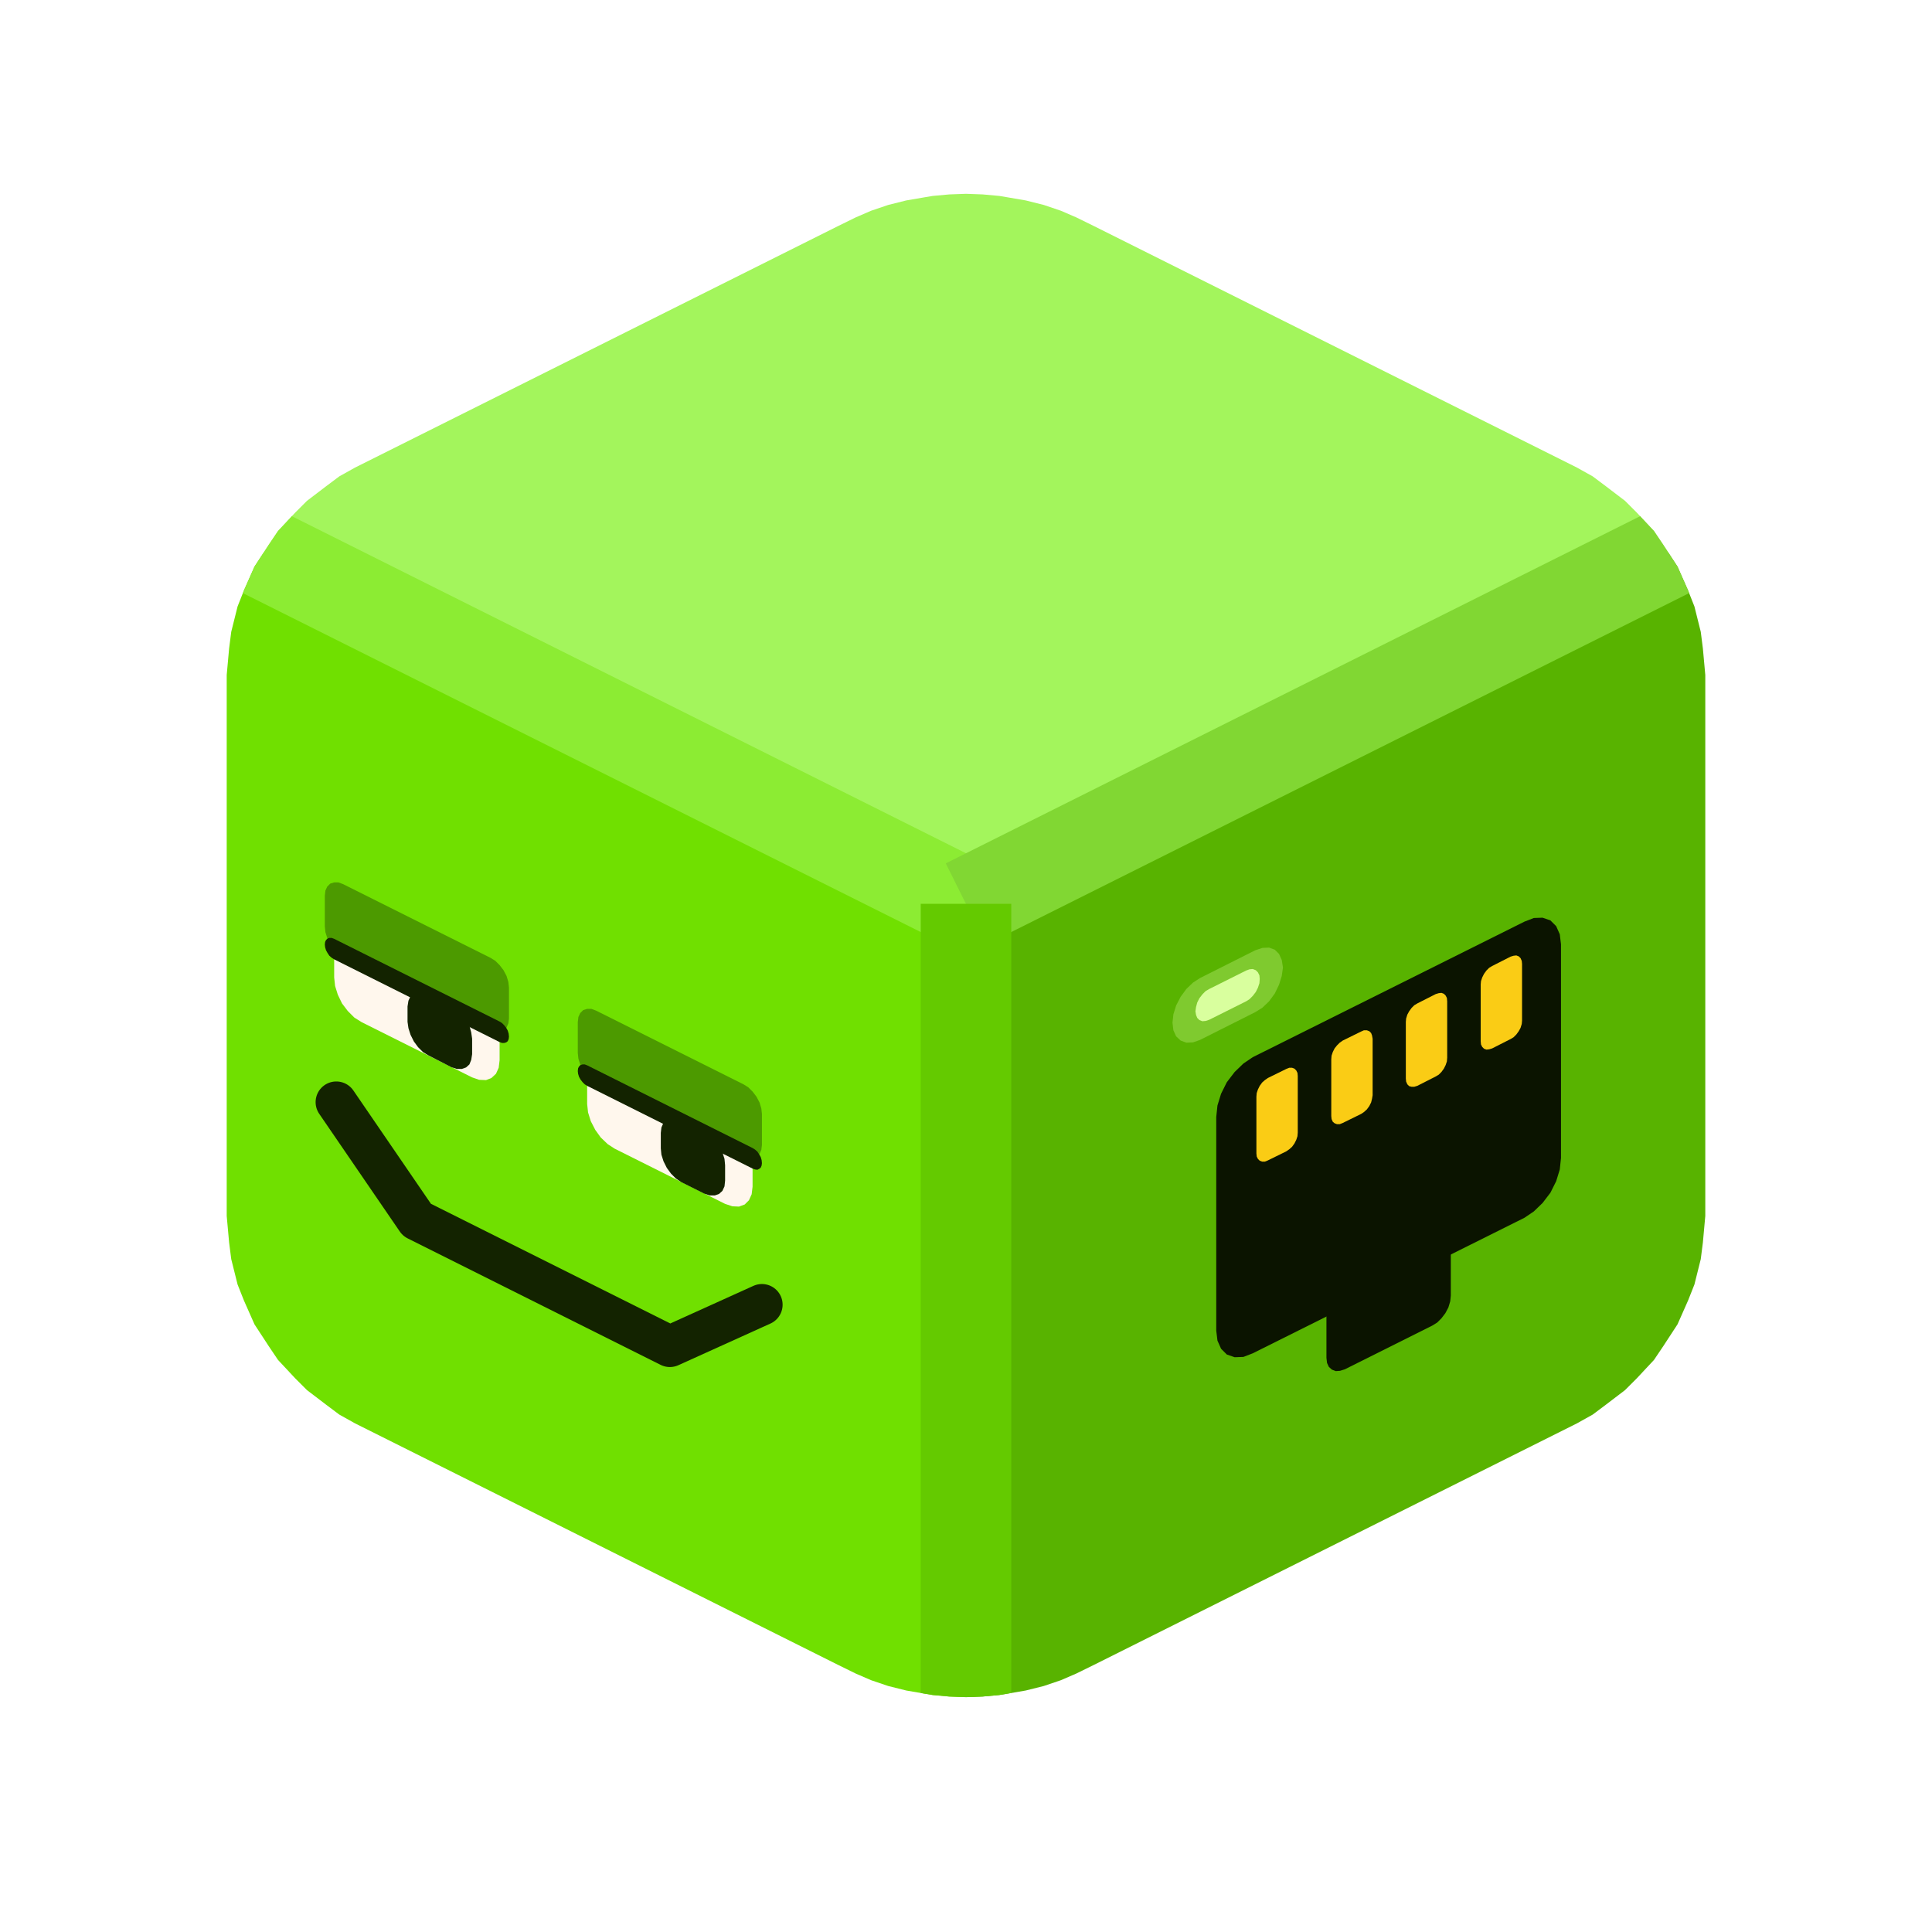
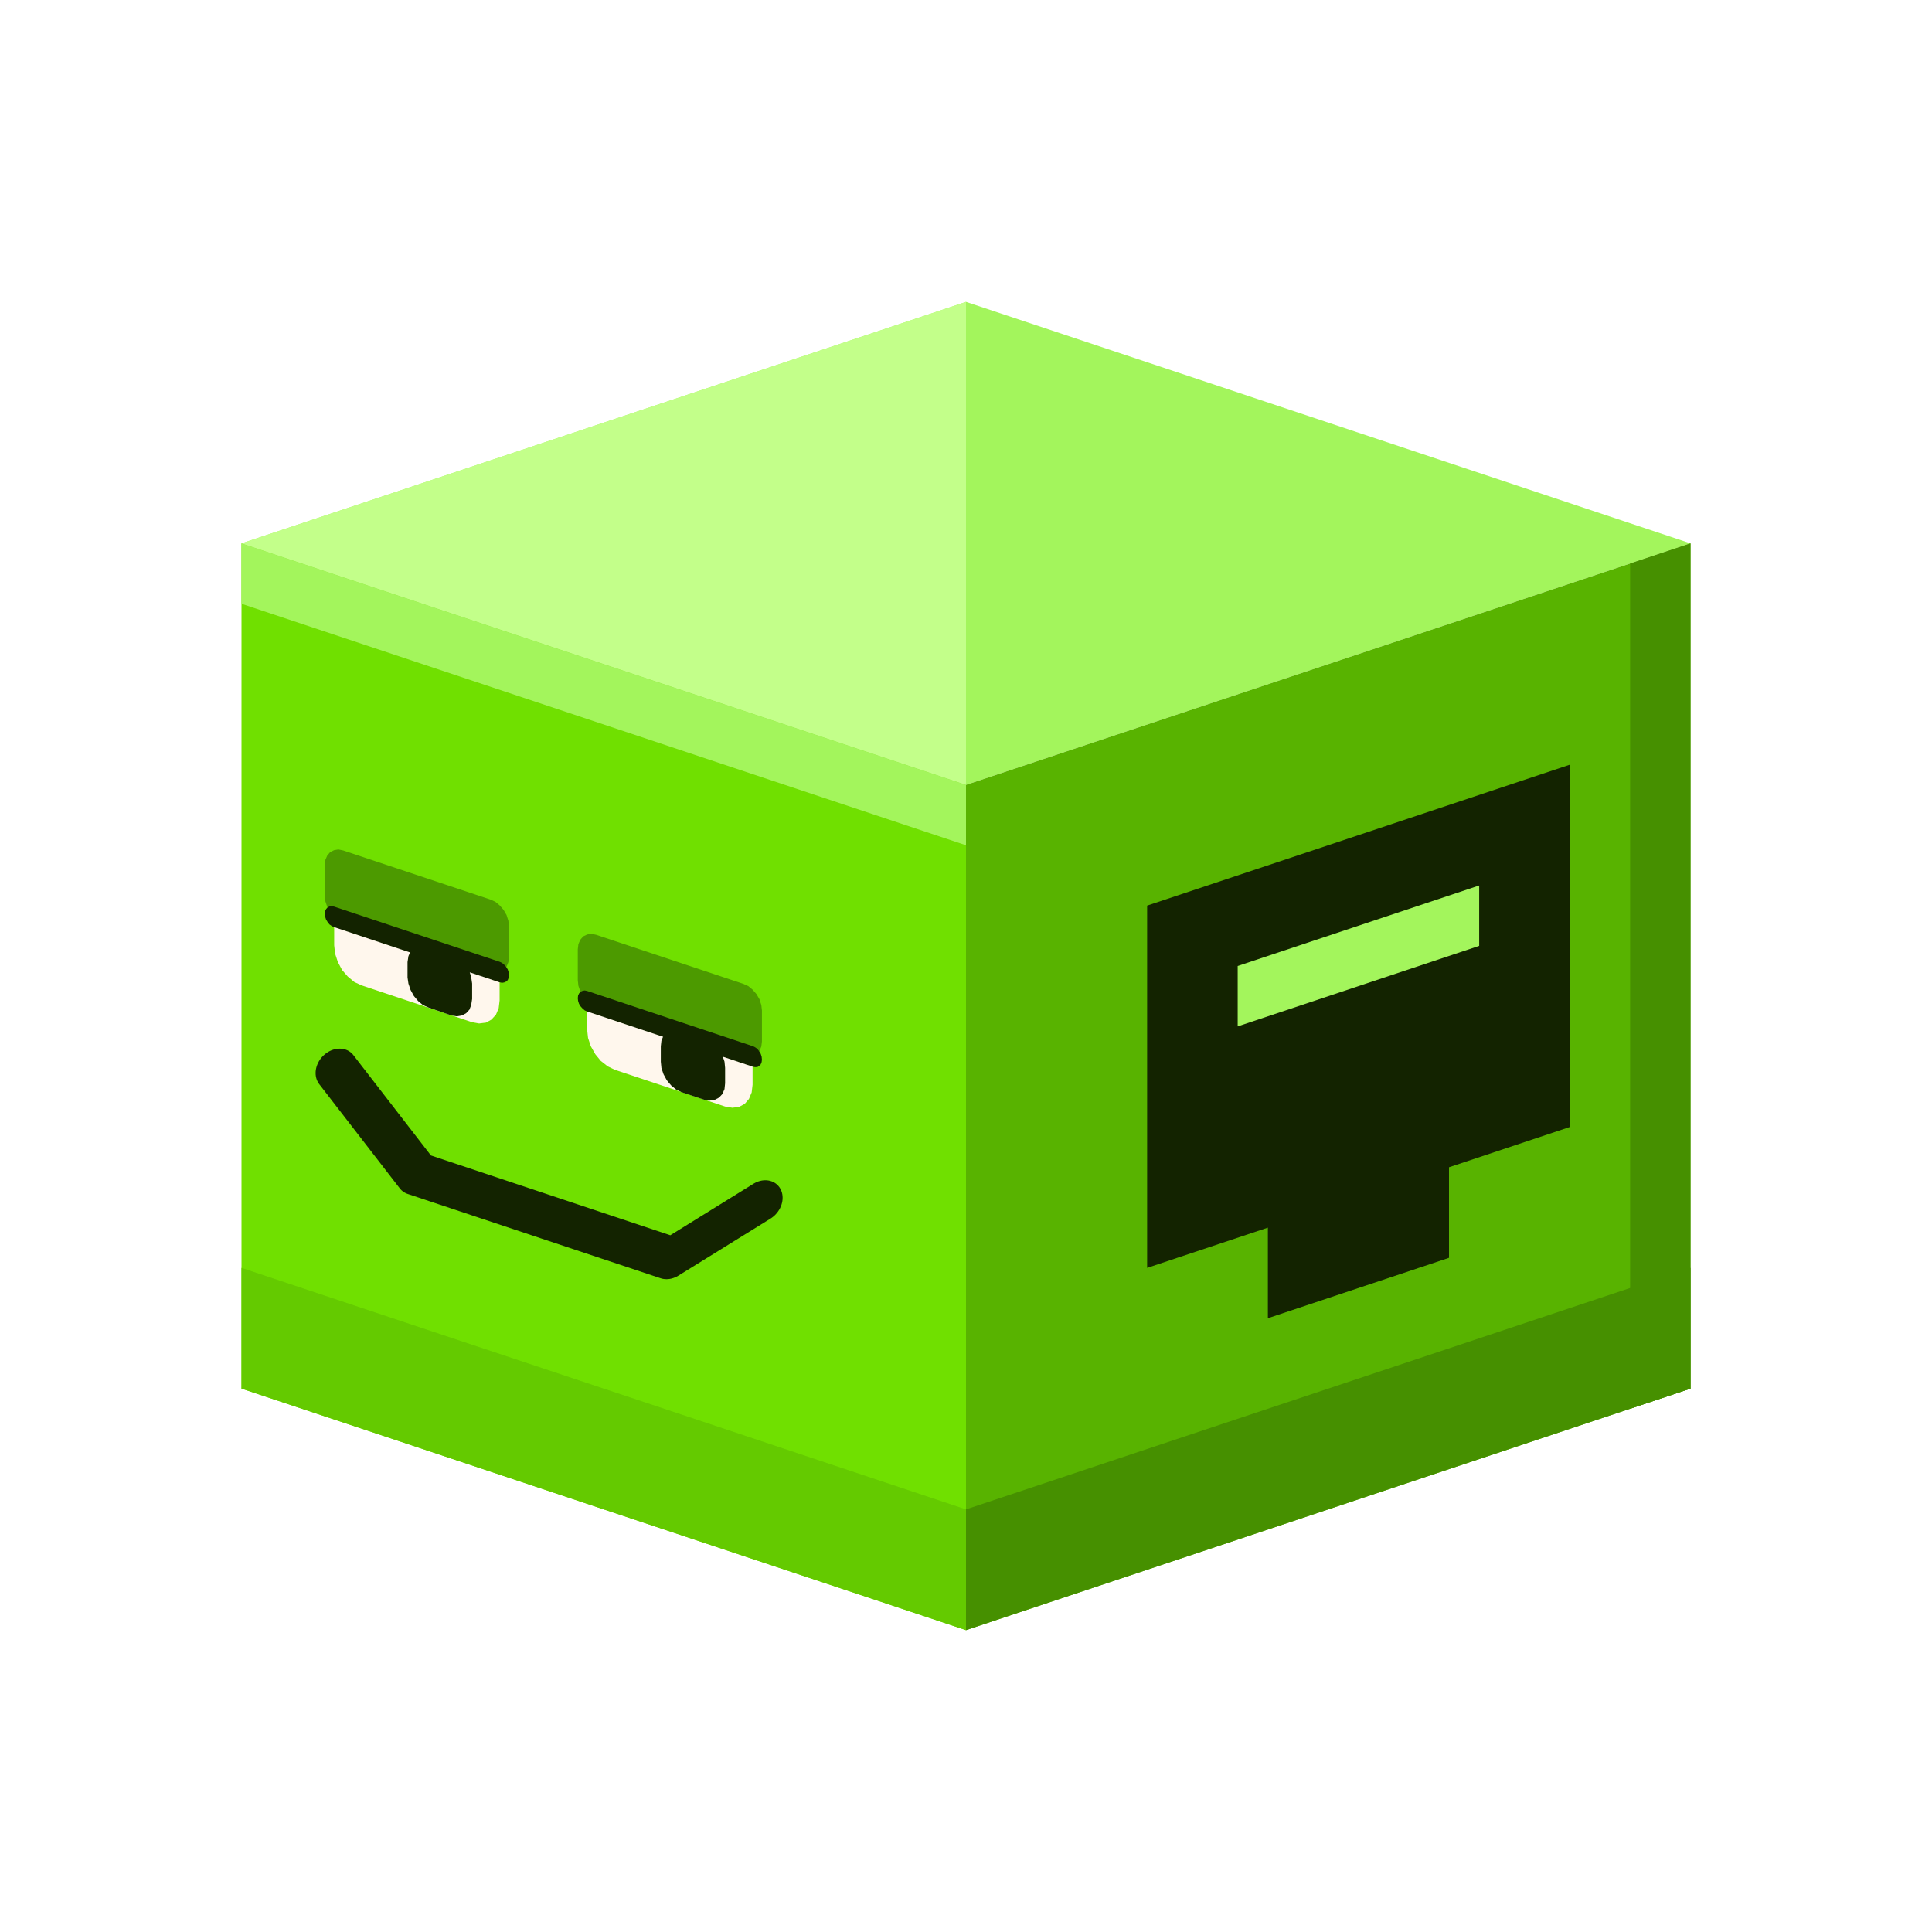
- <svg xmlns="http://www.w3.org/2000/svg" viewBox="0 0 64 64">
-   <style>.s{display:none}@media (max-width:24px){.f{display:none}.s{display:inline}}</style>
-   <g class="f">
-     <clipPath id="c11">
-       <path d="M7.51 22.36L7.59 21.48L7.66 20.93L7.87 20.09L8.08 19.56L8.43 18.77L8.9 18.05L9.21 17.59L9.78 16.98L10.17 16.59L10.8 16.11L11.24 15.78L11.76 15.49L27.76 7.49L28.35 7.2L28.86 6.98L29.42 6.79L30.02 6.64L30.66 6.53L30.9 6.49L31.45 6.44L32 6.42L32.55 6.44L33.1 6.49L33.34 6.53L33.98 6.64L34.58 6.79L35.14 6.98L35.65 7.2L36.24 7.49L52.24 15.49L52.76 15.78L53.2 16.11L53.83 16.59L54.22 16.98L54.79 17.59L55.1 18.05L55.57 18.77L55.92 19.56L56.13 20.09L56.34 20.93L56.41 21.48L56.49 22.36L56.49 40.28L56.41 41.16L56.34 41.71L56.13 42.55L55.92 43.08L55.57 43.87L55.1 44.59L54.79 45.05L54.22 45.66L53.83 46.05L53.2 46.53L52.76 46.86L52.24 47.15L36.24 55.15L35.65 55.44L35.14 55.66L34.58 55.85L33.98 56L33.34 56.11L33.1 56.15L32.55 56.2L32 56.22L31.45 56.2L30.9 56.15L30.66 56.11L30.02 56L29.42 55.85L28.86 55.66L28.35 55.44L27.76 55.15L11.76 47.15L11.24 46.86L10.8 46.53L10.17 46.05L9.78 45.66L9.21 45.05L8.9 44.59L8.43 43.87L8.08 43.08L7.87 42.55L7.66 41.71L7.59 41.16L7.51 40.28Z" />
-     </clipPath>
-     <g clip-path="url(#c11)">
-       <path d="M32 29.94L-368 -170.06L-768 29.94L-768 829.94L32 477.94Z" fill="#70e000" />
-       <path d="M32 29.94L432 -170.06L832 29.94L832 829.94L32 477.94Z" fill="#58b300" />
-       <path d="M32 29.94L-368 -170.06L-368 -770.06L432 -770.06L432 -170.06Z" fill="#a3f55c" />
-       <path d="M32.67 28.6L-367.33 -171.4L-368.67 -168.71L31.33 31.29Z" fill="#8cec33" />
-       <path d="M32.67 31.29L432.67 -168.71L431.33 -171.4L31.33 28.6Z" fill="#81d733" />
-       <path d="M30.5 29.94L30.5 477.94L33.5 477.94L33.5 29.94Z" fill="#64ca00" />
-     </g>
+ <svg xmlns="http://www.w3.org/2000/svg" viewBox="0 0 64 64" fill="none">
+   <path d="M8 18 32 10 56 18 32 26Z" fill="#a3f55c" />
+   <path d="M8 18 32 26V54L8 46Z" fill="#70e000" />
+   <path d="M32 26 56 18V46L32 54Z" fill="#58b300" />
+   <path d="M8 18 32 10V26Z" fill="#c3ff8a" />
+   <path d="M8 18 32 26V28L8 20Z" fill="#a3f55c" />
+   <path d="M8 42 32 50V54L8 46Z" fill="#64ca00" />
+   <path d="M32 50 56 42V46L32 54Z" fill="#469000" />
+   <path d="M54 18.667 56 18V46L54 46.667Z" fill="#469000" />
+   <g transform="matrix(1 -.166667 0 1 0 0.778336)">
    <path d="M16.55 33.41L16.52 33.13L16.43 32.84L16.28 32.56L16.1 32.3L15.87 32.09L15.64 31.93L11.98 30.11L11.74 30.02L11.52 30.01L11.33 30.08L11.19 30.22L11.1 30.42L11.07 30.67L11.07 32.38L11.1 32.66L11.19 32.95L11.33 33.24L11.52 33.49L11.74 33.71L11.98 33.86L15.64 35.69L15.87 35.77L16.1 35.78L16.28 35.71L16.43 35.57L16.52 35.37L16.55 35.12Z" fill="#fff7ed" />
    <path d="M15.64 34.41L15.61 34.2L15.55 33.98L15.44 33.76L15.3 33.57L15.13 33.41L14.95 33.3L14.19 32.92L14.01 32.85L13.85 32.85L13.71 32.9L13.6 33L13.53 33.15L13.5 33.34L13.5 33.85L13.53 34.06L13.6 34.28L13.71 34.5L13.85 34.69L14.01 34.85L14.19 34.96L14.95 35.35L15.13 35.41L15.3 35.41L15.44 35.36L15.55 35.26L15.61 35.11L15.64 34.92Z" fill="#132300" />
    <path d="M16.86 32.71L16.84 32.53L16.78 32.33L16.68 32.14L16.55 31.97L16.41 31.83L16.25 31.73L11.37 29.29L11.21 29.23L11.07 29.23L10.94 29.27L10.84 29.37L10.78 29.5L10.76 29.67L10.76 30.69L10.78 30.88L10.84 31.07L10.94 31.26L11.07 31.43L11.21 31.58L11.37 31.68L16.25 34.12L16.41 34.17L16.55 34.18L16.68 34.13L16.78 34.04L16.84 33.9L16.86 33.74Z" fill="#4c9a00" />
    <path d="M16.86 34.34L16.85 34.24L16.82 34.14L16.77 34.05L16.7 33.96L16.63 33.89L16.55 33.84L11.07 31.1L10.99 31.07L10.91 31.07L10.85 31.09L10.8 31.14L10.77 31.2L10.76 31.29L10.76 31.29L10.77 31.38L10.8 31.48L10.85 31.57L10.91 31.66L10.99 31.73L11.07 31.78L16.55 34.52L16.63 34.55L16.7 34.55L16.77 34.53L16.82 34.49L16.85 34.42L16.86 34.34Z" fill="#132300" />
    <path d="M24.93 37.61L24.9 37.32L24.81 37.03L24.67 36.75L24.48 36.49L24.26 36.28L24.02 36.12L20.36 34.3L20.13 34.21L19.9 34.2L19.72 34.27L19.57 34.41L19.48 34.61L19.45 34.86L19.45 36.57L19.48 36.85L19.57 37.14L19.72 37.43L19.9 37.68L20.13 37.9L20.36 38.05L24.02 39.88L24.26 39.96L24.48 39.97L24.67 39.9L24.81 39.76L24.9 39.56L24.93 39.31Z" fill="#fff7ed" />
    <path d="M24.02 38.6L24 38.39L23.93 38.17L23.82 37.96L23.68 37.76L23.51 37.6L23.33 37.49L22.57 37.11L22.39 37.04L22.23 37.04L22.09 37.09L21.98 37.19L21.91 37.35L21.89 37.53L21.89 38.04L21.91 38.25L21.98 38.47L22.09 38.69L22.23 38.88L22.39 39.04L22.57 39.16L23.33 39.54L23.51 39.6L23.68 39.6L23.82 39.55L23.93 39.45L24 39.3L24.02 39.11Z" fill="#132300" />
    <path d="M25.24 36.9L25.22 36.72L25.16 36.52L25.06 36.33L24.93 36.16L24.79 36.02L24.63 35.92L19.75 33.48L19.59 33.42L19.45 33.42L19.32 33.46L19.22 33.56L19.16 33.69L19.14 33.86L19.14 34.88L19.16 35.07L19.22 35.26L19.32 35.45L19.45 35.62L19.59 35.77L19.75 35.87L24.63 38.31L24.79 38.36L24.93 38.37L25.06 38.32L25.16 38.23L25.22 38.09L25.24 37.93Z" fill="#4c9a00" />
    <path d="M25.24 38.53L25.23 38.43L25.2 38.33L25.15 38.24L25.09 38.15L25.01 38.08L24.93 38.03L19.45 35.29L19.37 35.26L19.3 35.26L19.23 35.28L19.18 35.33L19.15 35.39L19.14 35.48L19.14 35.48L19.15 35.57L19.18 35.67L19.23 35.76L19.3 35.85L19.37 35.92L19.45 35.97L24.93 38.71L25.01 38.74L25.09 38.75L25.15 38.72L25.2 38.68L25.23 38.61L25.24 38.53Z" fill="#132300" />
    <path d="M11.14 36.51L13.81 40.41L22.19 44.6L25.24 43.22" fill="none" stroke="#132300" stroke-width="1.37" stroke-linecap="round" stroke-linejoin="round" />
-     <path d="M40.29 37L40.33 36.62L40.45 36.23L40.64 35.85L40.9 35.51L41.19 35.23L41.5 35.02L50.5 30.53L50.81 30.41L51.1 30.4L51.36 30.49L51.55 30.68L51.67 30.95L51.71 31.28L51.71 38.36L51.67 38.74L51.55 39.13L51.36 39.51L51.1 39.85L50.81 40.13L50.5 40.34L41.5 44.83L41.19 44.95L40.9 44.96L40.64 44.87L40.45 44.68L40.33 44.41L40.29 44.08Z" fill="#0b1400" />
-     <path d="M43.94 43.44L43.96 43.26L44.02 43.06L44.12 42.87L44.25 42.7L44.39 42.56L44.55 42.46L47.45 41.01L47.61 40.95L47.75 40.95L47.88 40.99L47.98 41.09L48.04 41.22L48.06 41.39L48.06 42.92L48.04 43.11L47.98 43.31L47.88 43.5L47.75 43.67L47.61 43.81L47.45 43.91L44.55 45.36L44.39 45.41L44.25 45.42L44.12 45.37L44.02 45.28L43.96 45.15L43.94 44.98Z" fill="#0b1400" />
-     <path d="M49.05 32.61L49.06 32.5L49.1 32.38L49.16 32.26L49.24 32.15L49.33 32.06L49.43 32L50.04 31.69L50.14 31.66L50.23 31.65L50.31 31.68L50.37 31.74L50.41 31.83L50.42 31.93L50.42 33.81L50.41 33.92L50.37 34.05L50.31 34.16L50.23 34.27L50.14 34.36L50.04 34.42L49.43 34.73L49.33 34.76L49.24 34.77L49.16 34.74L49.1 34.68L49.06 34.6L49.05 34.49Z" fill="#facc15" />
-     <path d="M46.57 33.85L46.58 33.74L46.62 33.61L46.68 33.5L46.76 33.39L46.85 33.3L46.95 33.24L47.56 32.93L47.66 32.9L47.75 32.89L47.83 32.92L47.89 32.98L47.93 33.06L47.94 33.17L47.94 35.04L47.93 35.16L47.89 35.28L47.83 35.4L47.75 35.51L47.66 35.6L47.56 35.66L46.95 35.97L46.85 36L46.76 36L46.68 35.98L46.62 35.92L46.58 35.83L46.57 35.73Z" fill="#facc15" />
-     <path d="M44.1 35.09L44.11 34.97L44.15 34.85L44.21 34.73L44.29 34.63L44.38 34.54L44.48 34.47L45.09 34.17L45.18 34.13L45.28 34.13L45.36 34.16L45.42 34.22L45.45 34.3L45.47 34.41L45.47 36.28L45.45 36.4L45.42 36.52L45.36 36.64L45.28 36.75L45.18 36.84L45.09 36.9L44.48 37.2L44.38 37.24L44.29 37.24L44.21 37.21L44.15 37.16L44.11 37.07L44.1 36.97Z" fill="#facc15" />
-     <path d="M41.62 36.33L41.63 36.21L41.67 36.09L41.73 35.97L41.81 35.86L41.9 35.78L42 35.71L42.61 35.41L42.71 35.37L42.8 35.37L42.88 35.4L42.94 35.46L42.98 35.54L42.99 35.64L42.99 37.52L42.98 37.64L42.94 37.76L42.88 37.88L42.8 37.99L42.71 38.07L42.61 38.14L42 38.44L41.9 38.48L41.81 38.48L41.73 38.45L41.67 38.39L41.63 38.31L41.62 38.21Z" fill="#facc15" />
-     <path d="M38.84 33.88L38.87 33.6L38.96 33.31L39.11 33.02L39.3 32.76L39.52 32.55L39.75 32.4L41.58 31.48L41.82 31.4L42.04 31.39L42.23 31.46L42.37 31.6L42.46 31.8L42.5 32.05L42.5 32.05L42.46 32.33L42.37 32.62L42.23 32.91L42.04 33.17L41.82 33.38L41.58 33.53L39.75 34.45L39.52 34.53L39.3 34.54L39.11 34.47L38.96 34.33L38.87 34.13L38.84 33.88Z" fill="#d9ff9e" fill-opacity=".3" />
-     <path d="M39.6 33.5L39.62 33.36L39.66 33.21L39.73 33.07L39.83 32.94L39.94 32.83L40.06 32.76L41.28 32.15L41.39 32.11L41.5 32.1L41.6 32.14L41.67 32.21L41.72 32.31L41.73 32.43L41.73 32.43L41.72 32.57L41.67 32.72L41.6 32.86L41.5 32.99L41.39 33.1L41.28 33.17L40.06 33.78L39.94 33.82L39.83 33.83L39.73 33.79L39.66 33.72L39.62 33.62L39.6 33.5Z" fill="#d9ff9e" />
  </g>
-   <g class="s">
-     <clipPath id="c12">
-       <path d="M7.51 22.36L7.59 21.48L7.66 20.93L7.87 20.09L8.08 19.56L8.43 18.77L8.9 18.05L9.21 17.59L9.78 16.98L10.17 16.59L10.8 16.11L11.24 15.78L11.76 15.49L27.76 7.49L28.35 7.2L28.86 6.98L29.42 6.79L30.02 6.64L30.66 6.53L30.9 6.49L31.45 6.44L32 6.42L32.55 6.44L33.1 6.49L33.34 6.53L33.98 6.64L34.58 6.79L35.14 6.98L35.65 7.2L36.24 7.49L52.24 15.49L52.76 15.78L53.2 16.11L53.83 16.59L54.22 16.98L54.79 17.59L55.1 18.05L55.57 18.77L55.92 19.56L56.13 20.09L56.34 20.93L56.41 21.48L56.49 22.36L56.49 40.28L56.41 41.16L56.34 41.71L56.13 42.55L55.92 43.08L55.57 43.87L55.1 44.59L54.79 45.05L54.22 45.66L53.83 46.05L53.2 46.53L52.76 46.86L52.24 47.15L36.24 55.15L35.65 55.44L35.14 55.66L34.58 55.85L33.98 56L33.34 56.11L33.1 56.15L32.55 56.2L32 56.22L31.45 56.2L30.9 56.15L30.66 56.11L30.02 56L29.42 55.85L28.86 55.66L28.35 55.44L27.76 55.15L11.76 47.15L11.24 46.86L10.8 46.53L10.17 46.05L9.78 45.66L9.21 45.05L8.9 44.59L8.43 43.87L8.08 43.08L7.87 42.55L7.66 41.71L7.59 41.16L7.51 40.28Z" />
-     </clipPath>
-     <g clip-path="url(#c12)">
-       <path d="M32 29.94L-368 -170.06L-768 29.94L-768 829.94L32 477.94Z" fill="#70e000" />
-       <path d="M32 29.94L432 -170.06L832 29.94L832 829.94L32 477.94Z" fill="#58b300" />
-       <path d="M32 29.94L-368 -170.06L-368 -770.06L432 -770.06L432 -170.06Z" fill="#a3f55c" />
-       <path d="M32.67 28.6L-367.33 -171.4L-368.67 -168.71L31.33 31.29Z" fill="#8cec33" />
-       <path d="M32.67 31.29L432.67 -168.71L431.33 -171.4L31.33 28.6Z" fill="#81d733" />
-       <path d="M30.5 29.94L30.5 477.94L33.5 477.94L33.5 29.94Z" fill="#64ca00" />
-     </g>
-     <path d="M38.94 36.68L38.99 36.22L39.14 35.74L39.38 35.27L39.69 34.85L40.06 34.5L40.45 34.24L51.55 28.69L51.94 28.55L52.31 28.54L52.62 28.65L52.86 28.88L53.01 29.21L53.06 29.63L53.06 38.37L53.01 38.84L52.86 39.32L52.62 39.79L52.31 40.21L51.94 40.56L51.55 40.81L40.45 46.37L40.06 46.5L39.69 46.52L39.38 46.41L39.14 46.18L38.99 45.84L38.94 45.43Z" fill="#0b1400" />
-     <path d="M43.46 44.65L43.48 44.42L43.56 44.18L43.68 43.94L43.84 43.73L44.02 43.56L44.21 43.43L47.79 41.64L47.98 41.57L48.16 41.57L48.32 41.62L48.44 41.74L48.52 41.9L48.54 42.11L48.54 44.01L48.52 44.24L48.44 44.48L48.32 44.71L48.16 44.93L47.98 45.1L47.79 45.23L44.21 47.01L44.02 47.08L43.84 47.09L43.68 47.03L43.56 46.92L43.48 46.75L43.46 46.55Z" fill="#0b1400" />
+   <g transform="matrix(1 -.333333 0 1 32 26)">
+     <path d="M6 6H20V18H16V21H10V18H6Z" fill="#132300" />
+     <path d="M9 9h8v2H9Z" fill="#a3f55c" />
  </g>
</svg>
